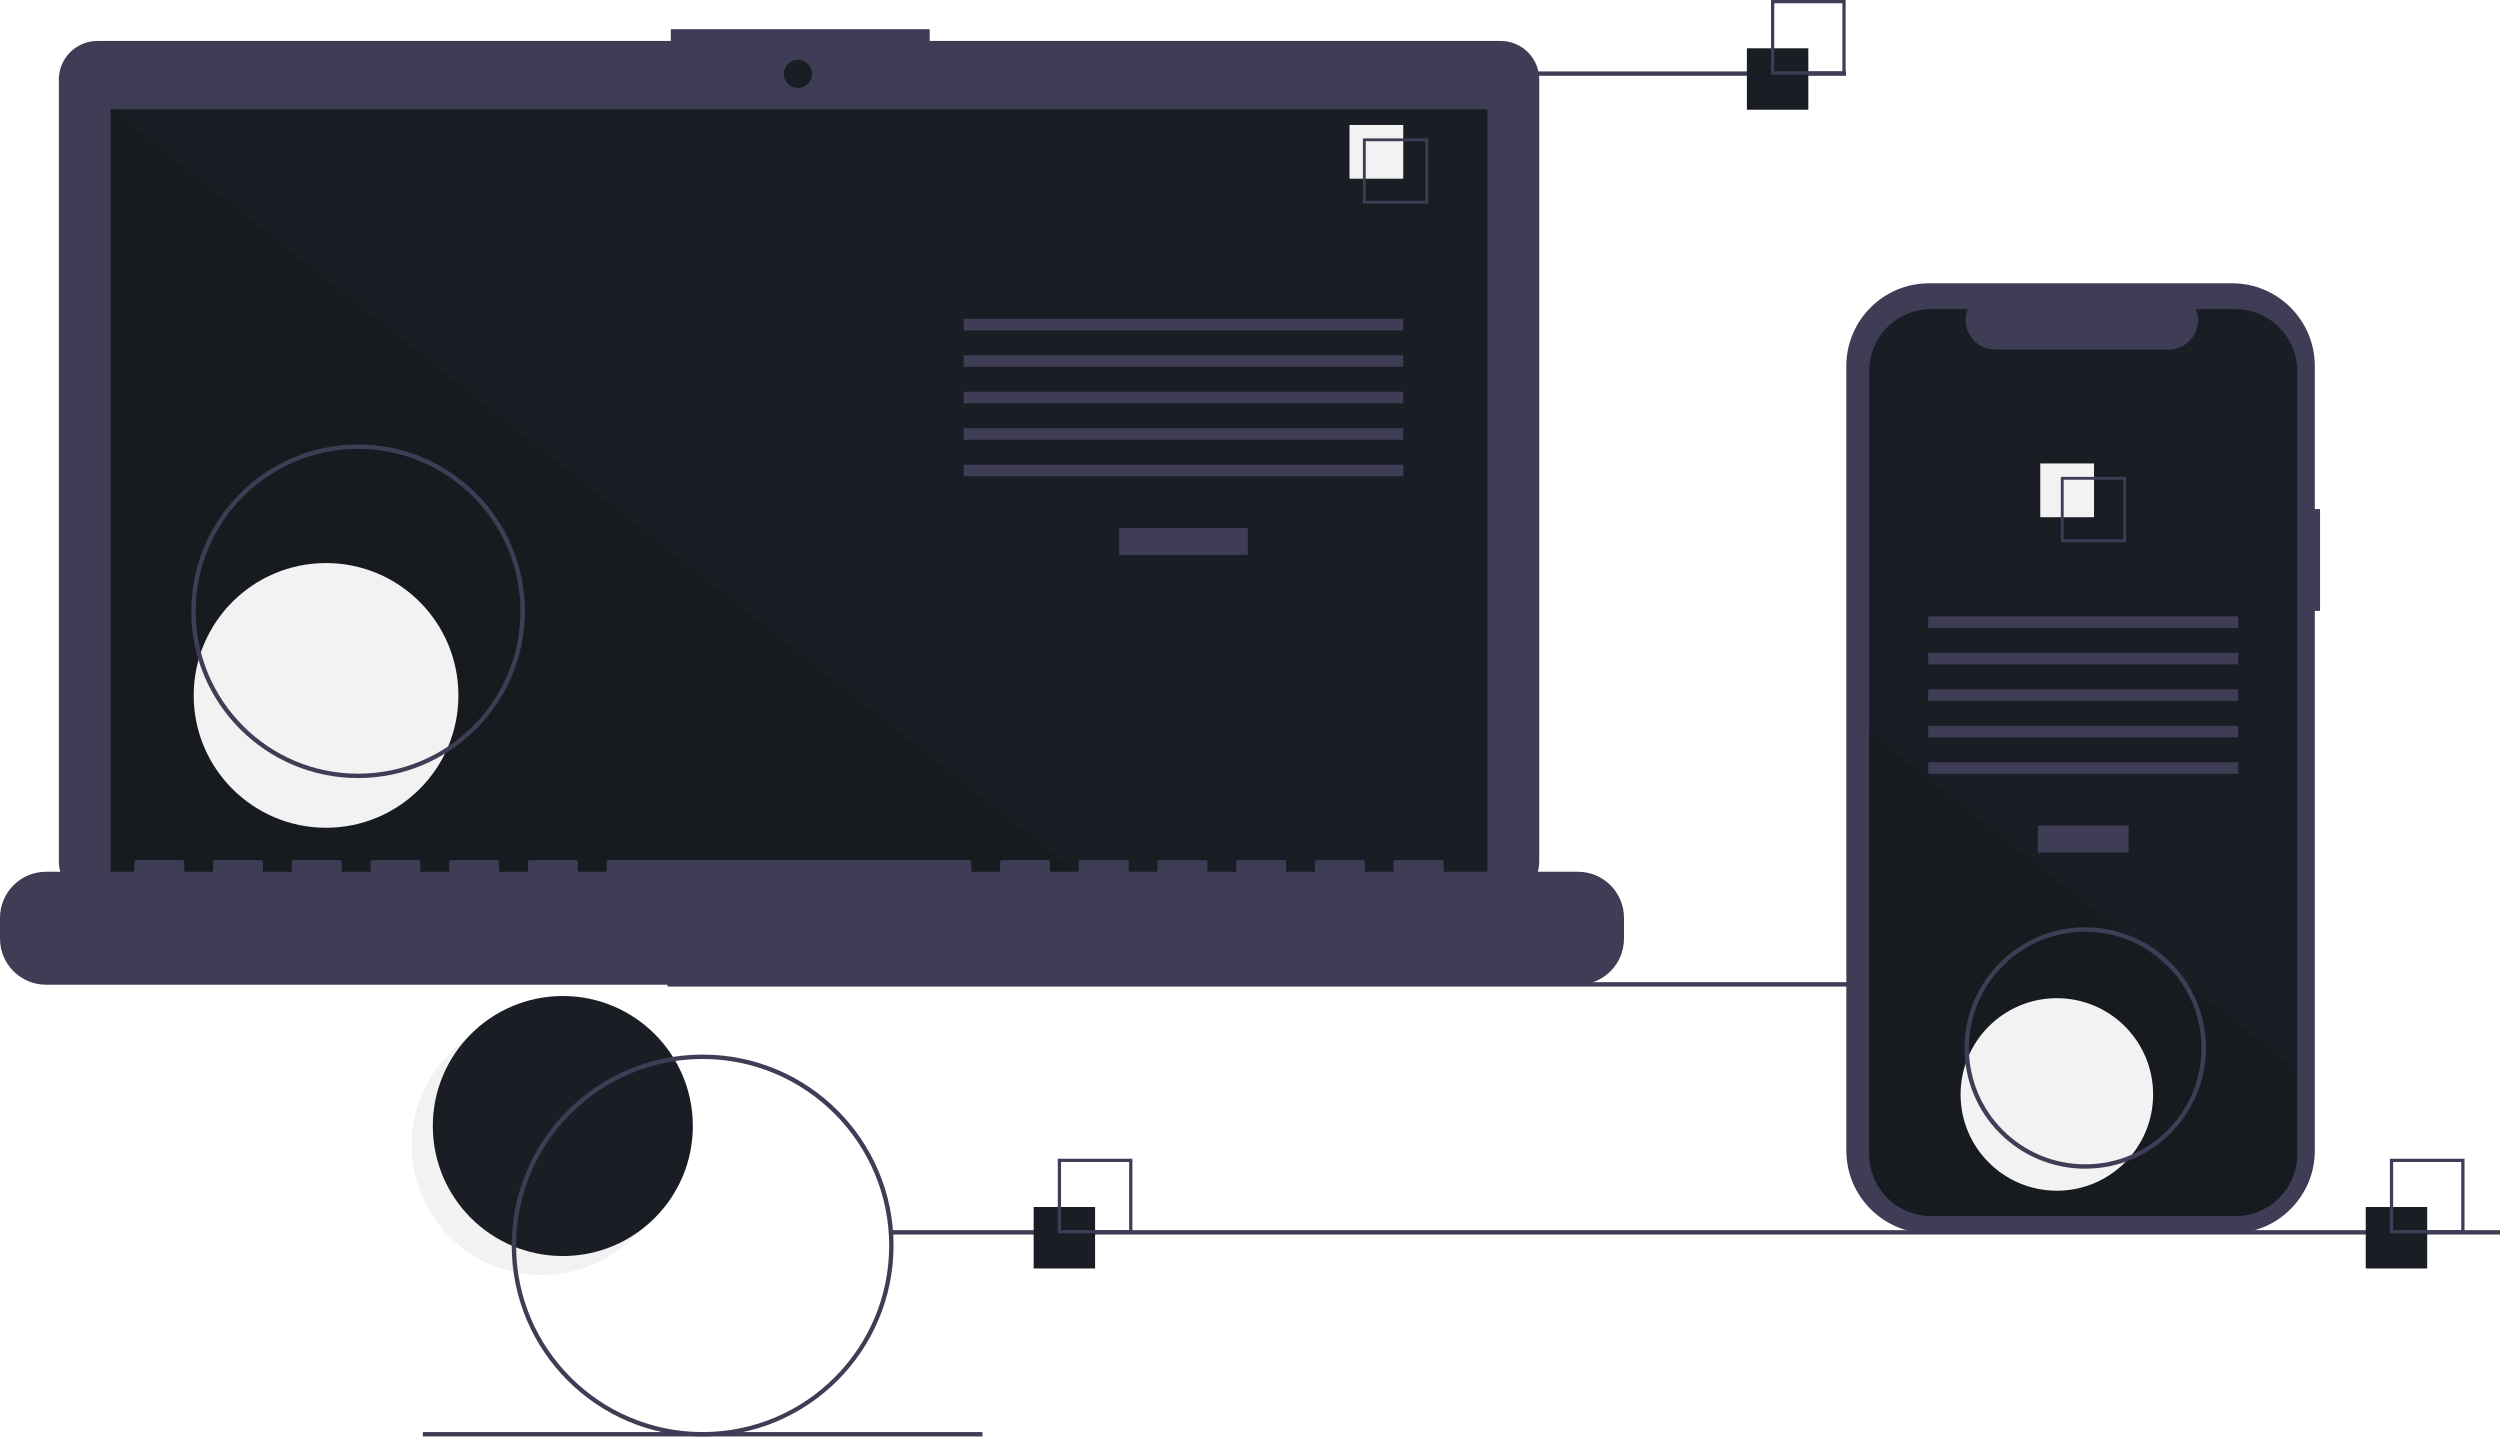
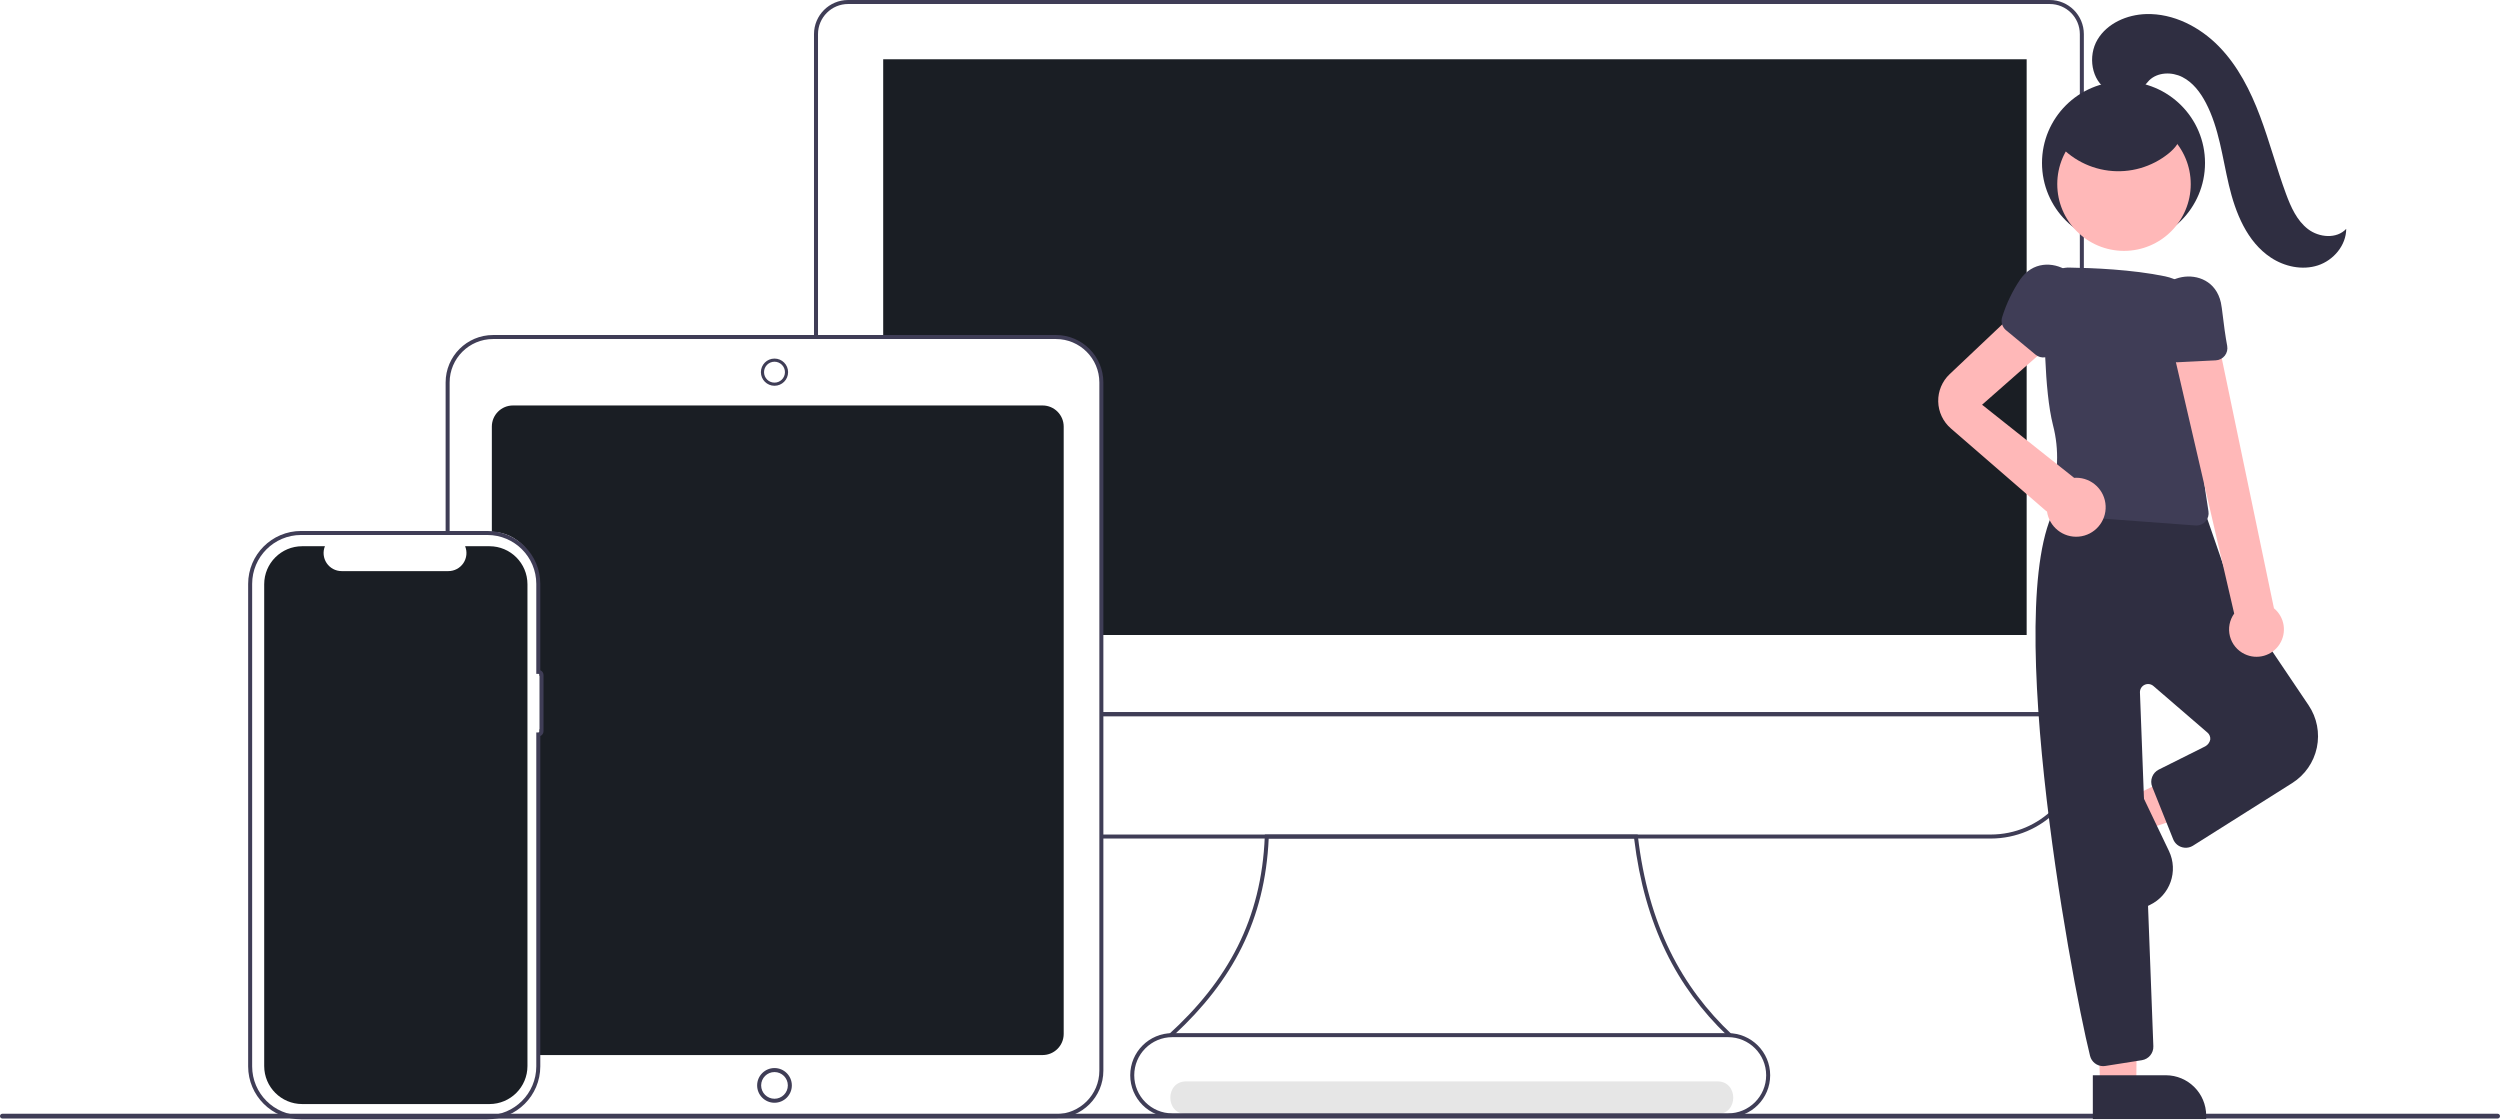
- <svg xmlns="http://www.w3.org/2000/svg" data-name="Layer 1" width="1139.171" height="654.543" viewBox="0 0 1139.171 654.543">
-   <circle cx="246.827" cy="521.765" r="59.243" fill="#f2f2f2" />
-   <circle cx="256.46" cy="513.095" r="59.243" fill="#1a1e24" />
-   <rect x="304.171" y="447.543" width="733" height="2" fill="#3f3d56" />
-   <path d="M714.207,141.381H454.038v-5.362h-117.971v5.362H74.825a17.599,17.599,0,0,0-17.599,17.599V515.231a17.599,17.599,0,0,0,17.599,17.599H714.207a17.599,17.599,0,0,0,17.599-17.599V158.979A17.599,17.599,0,0,0,714.207,141.381Z" transform="translate(-30.41456 -122.7284)" fill="#3f3d56" />
-   <rect x="50.406" y="49.754" width="627.391" height="353.913" fill="#1a1e24" />
-   <circle cx="363.565" cy="33.667" r="6.435" fill="#1a1e24" />
-   <polygon points="498.374 403.667 50.406 403.667 50.406 49.754 498.374 403.667" opacity="0.1" />
-   <circle cx="148.574" cy="316.876" r="60.307" fill="#f2f2f2" />
-   <rect x="509.953" y="240.622" width="58.605" height="12.246" fill="#3f3d56" />
-   <rect x="439.102" y="145.279" width="200.307" height="5.248" fill="#3f3d56" />
-   <rect x="439.102" y="161.898" width="200.307" height="5.248" fill="#3f3d56" />
-   <rect x="439.102" y="178.518" width="200.307" height="5.248" fill="#3f3d56" />
-   <rect x="439.102" y="195.137" width="200.307" height="5.248" fill="#3f3d56" />
-   <rect x="439.102" y="211.756" width="200.307" height="5.248" fill="#3f3d56" />
-   <rect x="614.917" y="56.934" width="24.492" height="24.492" fill="#f2f2f2" />
-   <path d="M681.195,215.525h-29.74v-29.74h29.74Zm-28.447-1.293h27.154V187.078H652.748Z" transform="translate(-30.41456 -122.7284)" fill="#3f3d56" />
-   <path d="M749.422,519.96H688.192v-4.412a.875.875,0,0,0-.875-.875h-20.993a.875.875,0,0,0-.875.875v4.412H652.329v-4.412a.875.875,0,0,0-.875-.875H630.462a.875.875,0,0,0-.875.875v4.412H616.467v-4.412a.875.875,0,0,0-.875-.875H594.599a.875.875,0,0,0-.875.875v4.412H580.604v-4.412a.875.875,0,0,0-.875-.875H558.736a.875.875,0,0,0-.875.875v4.412H544.741v-4.412a.875.875,0,0,0-.875-.875H522.873a.875.875,0,0,0-.875.875v4.412H508.878v-4.412a.875.875,0,0,0-.875-.875h-20.993a.875.875,0,0,0-.875.875v4.412H473.015v-4.412a.875.875,0,0,0-.875-.875H307.696a.875.875,0,0,0-.875.875v4.412H293.701v-4.412a.875.875,0,0,0-.875-.875H271.833a.875.875,0,0,0-.875.875v4.412H257.838v-4.412a.875.875,0,0,0-.875-.875h-20.993a.875.875,0,0,0-.875.875v4.412H221.975v-4.412a.875.875,0,0,0-.875-.875H200.107a.875.875,0,0,0-.875.875v4.412H186.112v-4.412a.875.875,0,0,0-.875-.875H164.244a.875.875,0,0,0-.875.875v4.412H150.249v-4.412a.875.875,0,0,0-.875-.875H128.381a.875.875,0,0,0-.875.875v4.412H114.386v-4.412a.875.875,0,0,0-.875-.875H92.519a.875.875,0,0,0-.875.875v4.412H51.407a20.993,20.993,0,0,0-20.993,20.993v9.492A20.993,20.993,0,0,0,51.407,571.438H749.422a20.993,20.993,0,0,0,20.993-20.993v-9.492A20.993,20.993,0,0,0,749.422,519.96Z" transform="translate(-30.41456 -122.7284)" fill="#3f3d56" />
-   <path d="M193.586,477.272a76,76,0,1,1,76-76A76.086,76.086,0,0,1,193.586,477.272Zm0-150a74,74,0,1,0,74,74A74.084,74.084,0,0,0,193.586,327.272Z" transform="translate(-30.41456 -122.7284)" fill="#3f3d56" />
-   <rect x="586.171" y="32.543" width="255" height="2" fill="#3f3d56" />
-   <rect x="406.171" y="560.543" width="733" height="2" fill="#3f3d56" />
-   <rect x="192.672" y="652.543" width="255" height="2" fill="#3f3d56" />
-   <rect x="471" y="550" width="28" height="28" fill="#1a1e24" />
-   <path d="M546.415,684.728h-34v-34h34Zm-32.522-1.478H544.936V652.207H513.893Z" transform="translate(-30.41456 -122.7284)" fill="#3f3d56" />
-   <rect x="796" y="22" width="28" height="28" fill="#1a1e24" />
-   <path d="M871.415,156.728h-34v-34h34Zm-32.522-1.478H869.936V124.207H838.893Z" transform="translate(-30.41456 -122.7284)" fill="#3f3d56" />
-   <rect x="1078" y="550" width="28" height="28" fill="#1a1e24" />
-   <path d="M1153.415,684.728h-34v-34h34Zm-32.522-1.478h31.043V652.207h-31.043Z" transform="translate(-30.41456 -122.7284)" fill="#3f3d56" />
-   <path d="M1087.586,354.687h-2.379V289.525a37.714,37.714,0,0,0-37.714-37.714H909.44A37.714,37.714,0,0,0,871.726,289.525V647.006A37.714,37.714,0,0,0,909.44,684.72h138.053a37.714,37.714,0,0,0,37.714-37.714V401.07h2.379Z" transform="translate(-30.41456 -122.7284)" fill="#3f3d56" />
-   <path d="M1077.176,291.742v356.96a28.165,28.165,0,0,1-28.16,28.17H910.296a28.165,28.165,0,0,1-28.16-28.17v-356.96a28.163,28.163,0,0,1,28.16-28.16h16.83a13.379,13.379,0,0,0,12.39,18.43h79.09a13.379,13.379,0,0,0,12.39-18.43h18.02A28.163,28.163,0,0,1,1077.176,291.742Z" transform="translate(-30.41456 -122.7284)" fill="#1a1e24" />
-   <rect x="928.58" y="376.218" width="41.324" height="12.246" fill="#3f3d56" />
-   <rect x="878.621" y="280.875" width="141.24" height="5.248" fill="#3f3d56" />
-   <rect x="878.621" y="297.494" width="141.24" height="5.248" fill="#3f3d56" />
-   <rect x="878.621" y="314.114" width="141.24" height="5.248" fill="#3f3d56" />
-   <rect x="878.621" y="330.733" width="141.24" height="5.248" fill="#3f3d56" />
-   <rect x="878.621" y="347.352" width="141.24" height="5.248" fill="#3f3d56" />
-   <rect x="929.684" y="211.179" width="24.492" height="24.492" fill="#f2f2f2" />
-   <path d="M969.474,340.032v29.74h29.74v-29.74Zm28.45,28.45h-27.16v-27.16h27.16Z" transform="translate(-30.41456 -122.7284)" fill="#3f3d56" />
-   <path d="M1077.176,610.582v38.12a28.165,28.165,0,0,1-28.16,28.17H910.296a28.165,28.165,0,0,1-28.16-28.17v-192.21l116.87,92.33,2,1.58,21.74,17.17,2.03,1.61Z" transform="translate(-30.41456 -122.7284)" opacity="0.1" />
-   <circle cx="937.241" cy="498.707" r="43.868" fill="#f2f2f2" />
-   <path d="M350.586,777.272a87,87,0,1,1,87-87A87.099,87.099,0,0,1,350.586,777.272Zm0-172a85,85,0,1,0,85,85A85.096,85.096,0,0,0,350.586,605.272Z" transform="translate(-30.41456 -122.7284)" fill="#3f3d56" />
-   <path d="M980.586,655.272a55,55,0,1,1,55-55A55.062,55.062,0,0,1,980.586,655.272Zm0-108a53,53,0,1,0,53,53A53.06,53.06,0,0,0,980.586,547.272Z" transform="translate(-30.41456 -122.7284)" fill="#3f3d56" />
+ <svg xmlns="http://www.w3.org/2000/svg" data-name="Layer 1" width="920.109" height="411.952" viewBox="0 0 920.109 411.952">
+   <path d="M576.472,654.024H772.063c7.721,0,7.734-12,0-12H576.472c-7.721,0-7.734,12,0,12Z" transform="translate(-139.9456 -244.0239)" fill="#e6e6e6" />
+   <path d="M523.665,393.255H328.732a7.777,7.777,0,0,0-7.767,7.767v38.725C330.688,439.976,337,448,338.529,457.741v35.107h.738a.444.444,0,0,1,.443.443v18.681a.444.444,0,0,1-.443.443h-.738V625.323c0,2.481-.025,7.007-.025,7.007H523.665a7.777,7.777,0,0,0,7.767-7.767V401.022A7.777,7.777,0,0,0,523.665,393.255Z" transform="translate(-139.9456 -244.0239)" fill="#1a1e24" />
+   <path d="M885.845,265.834V477.735H544.914V384.439a15.993,15.993,0,0,0-15.978-15.977H464.998V265.834Z" transform="translate(-139.9456 -244.0239)" fill="#1a1e24" />
+   <path d="M906.895,507.607H545.295v-1.477H905.418V256.576a11.088,11.088,0,0,0-11.075-11.075H452.084a11.088,11.088,0,0,0-11.075,11.075V367.505h-1.477V256.576a12.566,12.566,0,0,1,12.552-12.552h442.259A12.566,12.566,0,0,1,906.895,256.576Z" transform="translate(-139.9456 -244.0239)" fill="#3f3d56" />
+   <path d="M872.632,552.645H545.295v-1.477H872.632A32.823,32.823,0,0,0,905.418,518.383V507.607H545.295v-1.477H906.895V518.383A34.301,34.301,0,0,1,872.632,552.645Z" transform="translate(-139.9456 -244.0239)" fill="#3f3d56" />
+   <path d="M775.485,625.002c-18.248-17.522-30.252-40.384-34.111-72.356H606.885c-1.368,29.912-13.296,52.345-34.813,72.278l-2.273.079c22.199-20.118,34.427-42.716,35.641-73.125l.028-.709h137.219l.076.653c3.79,32.514,16.045,55.523,34.743,73.062Z" transform="translate(-139.9456 -244.0239)" fill="#3f3d56" />
+   <path d="M528.58,655.548H321.407v-1.477H528.58a15.995,15.995,0,0,0,15.977-15.977V384.778A15.995,15.995,0,0,0,528.58,368.801H321.407a15.995,15.995,0,0,0-15.977,15.977v54.667H303.953V384.778a17.473,17.473,0,0,1,17.453-17.453H528.58a17.473,17.473,0,0,1,17.453,17.453V638.095A17.473,17.473,0,0,1,528.58,655.548Z" transform="translate(-139.9456 -244.0239)" fill="#3f3d56" />
+   <path d="M424.993,386.007A5.007,5.007,0,1,1,430,381,5.012,5.012,0,0,1,424.993,386.007Zm0-8.856a3.849,3.849,0,1,0,3.849,3.849A3.854,3.854,0,0,0,424.993,377.151Z" transform="translate(-139.9456 -244.0239)" fill="#3f3d56" />
+   <path d="M424.993,649.888a6.388,6.388,0,1,1,6.388-6.389A6.396,6.396,0,0,1,424.993,649.888Zm0-11.3a4.912,4.912,0,1,0,4.912,4.912A4.917,4.917,0,0,0,424.993,638.588Z" transform="translate(-139.9456 -244.0239)" fill="#3f3d56" />
+   <path d="M319.326,655.976h-68.58A19.495,19.495,0,0,1,231.273,636.503V458.919a19.495,19.495,0,0,1,19.473-19.473h68.58a19.495,19.495,0,0,1,19.473,19.473v31.779a1.923,1.923,0,0,1,1.182,1.772l-0,20.678a1.923,1.923,0,0,1-1.182,1.772V636.503A19.495,19.495,0,0,1,319.326,655.976ZM250.746,440.922a18.017,18.017,0,0,0-17.997,17.996V636.503a18.017,18.017,0,0,0,17.997,17.997h68.58A18.017,18.017,0,0,0,337.323,636.503V513.592h.738a.444.444,0,0,0,.443-.443l0-20.678a.444.444,0,0,0-.443-.443h-.738V458.919a18.017,18.017,0,0,0-17.996-17.996Z" transform="translate(-139.9456 -244.0239)" fill="#3f3d56" />
+   <path d="M320.082,445.058h-8.952a6.647,6.647,0,0,1-6.154,9.158H265.687a6.647,6.647,0,0,1-6.154-9.158h-8.361a13.991,13.991,0,0,0-13.991,13.991V636.373a13.991,13.991,0,0,0,13.991,13.991h68.91a13.991,13.991,0,0,0,13.991-13.991h0V459.049A13.991,13.991,0,0,0,320.082,445.058Z" transform="translate(-139.9456 -244.0239)" fill="#1a1e24" />
+   <path d="M1059.175,655.687H140.825a.879.879,0,1,1,0-1.758h918.351a.879.879,0,1,1,0,1.758Z" transform="translate(-139.9456 -244.0239)" fill="#3f3d56" />
+   <path d="M775.941,655.273H571.424a15.505,15.505,0,1,1,0-31.01H775.941a15.505,15.505,0,0,1,0,31.01ZM571.424,625.74a14.028,14.028,0,0,0,0,28.056H775.941a14.028,14.028,0,0,0,0-28.056Z" transform="translate(-139.9456 -244.0239)" fill="#3f3d56" />
+   <polygon points="784.495 293.196 790.223 305.172 839.14 288.778 830.686 271.103 784.495 293.196" fill="#ffb8b8" />
+   <path d="M907.504,547.254h41.721a0,0,0,0,1,0,0v16.119a0,0,0,0,1,0,0H922.391a14.887,14.887,0,0,1-14.887-14.887v-1.233A0,0,0,0,1,907.504,547.254Z" transform="translate(688.0305 1388.396) rotate(-115.5616)" fill="#2f2e41" />
+   <polygon points="772.964 400.141 786.231 399.693 786.789 348.049 771.237 348.967 772.964 400.141" fill="#ffb8b8" />
+   <path d="M910.199,639.762h41.721a0,0,0,0,1,0,0v16.119a0,0,0,0,1,0,0H925.085a14.887,14.887,0,0,1-14.887-14.887v-1.233A0,0,0,0,1,910.199,639.762Z" transform="translate(1722.172 1051.619) rotate(180)" fill="#2f2e41" />
+   <path d="M914.001,636.407a4.974,4.974,0,0,1-4.83-3.786c-7.268-29.201-34.311-176.333-10.397-205.23l.208-.252.316-.08c1.679-.425,33.325-10.223,51.894,5.071l.217.179,10.334,29.915,27.859,41.355a20.403,20.403,0,0,1-6.033,28.654l-36.582,23.085a5.009,5.009,0,0,1-5.753-.405,5.061,5.061,0,0,1-1.5-2.092l-7.688-19.22a5.03,5.03,0,0,1,2.406-6.329l17.139-8.57a3.674,3.674,0,0,0,1.83-2.504,2.959,2.959,0,0,0-1.029-2.543l-19.896-17.151a3,3,0,0,0-4.957,2.385l4.932,130.203a5.002,5.002,0,0,1-4.217,5.128L914.8,636.343A5.049,5.049,0,0,1,914.001,636.407Z" transform="translate(-139.9456 -244.0239)" fill="#2f2e41" />
+   <path d="M948.322,437.437q-.169,0-.34-.013l-49.616-3.675a4.493,4.493,0,0,1-3.914-5.97A47.092,47.092,0,0,0,895.528,400.46c-3.232-12.742-3.308-36.433-3.066-49.421a8.753,8.753,0,0,1,8.281-8.522l0-.018,1,.012c8.083.113,22.916.69,35.053,3.215a18.389,18.389,0,0,1,14.659,17.7c.275,12.058.315,28.379-1.053,37.657-1.154,7.827.978,22.858,2.352,31.122a4.498,4.498,0,0,1-4.433,5.231Z" transform="translate(-139.9456 -244.0239)" fill="#3f3d56" />
+   <path d="M966.035,484.734a10.025,10.025,0,0,1-3.811-14.892L939.308,371.024H956.633l20.224,96.871a10.079,10.079,0,0,1-10.823,16.84Z" transform="translate(-139.9456 -244.0239)" fill="#ffb8b8" />
+   <path d="M857.504,381.729l27.435-25.952,10.336,14.47L869.436,392.985,903.323,419.896c.245-.017.489-.037.738-.037a10.853,10.853,0,1,1-10.746,12.296l-.107.107-35.269-30.567A13.471,13.471,0,0,1,857.504,381.729Z" transform="translate(-139.9456 -244.0239)" fill="#ffb8b8" />
+   <path d="M941.134,377.356a4.47,4.47,0,0,1-4.052-2.554,52.813,52.813,0,0,1-4.468-14.57c-1.19-8.244,4.542-13.148,10.372-14.217,5.671-1.04,12.578,1.454,14.343,9.383a20.451,20.451,0,0,1,.342,2.032c.707,6.011,1.372,10.686,1.977,13.896a4.495,4.495,0,0,1-4.198,5.32l-14.086.704Q941.248,377.356,941.134,377.356Z" transform="translate(-139.9456 -244.0239)" fill="#3f3d56" />
+   <circle cx="781.544" cy="59.981" r="30" fill="#2f2e41" />
+   <circle cx="781.725" cy="67.769" r="24.561" fill="#ffb8b8" />
+   <path d="M878.078,365.403a4.47,4.47,0,0,1-1.262-4.621,52.813,52.813,0,0,1,6.551-13.76c4.693-6.882,12.232-6.624,17.252-3.473,4.883,3.065,8.29,9.57,4.235,16.608a20.453,20.453,0,0,1-1.121,1.729c-3.54,4.909-6.208,8.805-7.931,11.58a4.495,4.495,0,0,1-6.69,1.086l-10.86-8.998Q878.162,365.48,878.078,365.403Z" transform="translate(-139.9456 -244.0239)" fill="#3f3d56" />
+   <path d="M915.662,277.213c-6.037-3.602-7.344-12.572-3.747-18.612s10.865-9.191,17.891-9.398c10.037-.297,19.73,4.701,26.756,11.875s11.662,16.357,15.194,25.757,6.068,19.148,9.55,28.567c1.786,4.833,3.986,9.796,8.073,12.934s10.583,3.705,14.076-.083c-.013,6.061-4.66,11.571-10.423,13.447s-12.283.459-17.335-2.889c-8.765-5.808-12.997-16.411-15.416-26.644s-3.61-20.955-8.474-30.278c-2.015-3.863-4.776-7.532-8.661-9.503s-9.061-1.841-12.187,1.194c-1.448,1.406-2.385,3.323-4.028,4.495a8.047,8.047,0,0,1-7.036.733,23.801,23.801,0,0,1-6.362-3.59" transform="translate(-139.9456 -244.0239)" fill="#2f2e41" />
+   <path d="M896.02,295.198a29.383,29.383,0,0,0,42.121,5.258c2.385-1.94,4.6-4.614,4.45-7.685-.153-3.145-2.724-5.616-5.349-7.355a34.484,34.484,0,0,0-23.404-5.378c-4.675.628-9.364,2.332-12.675,5.692s-4.96,8.586-3.253,12.983" transform="translate(-139.9456 -244.0239)" fill="#2f2e41" />
</svg>
